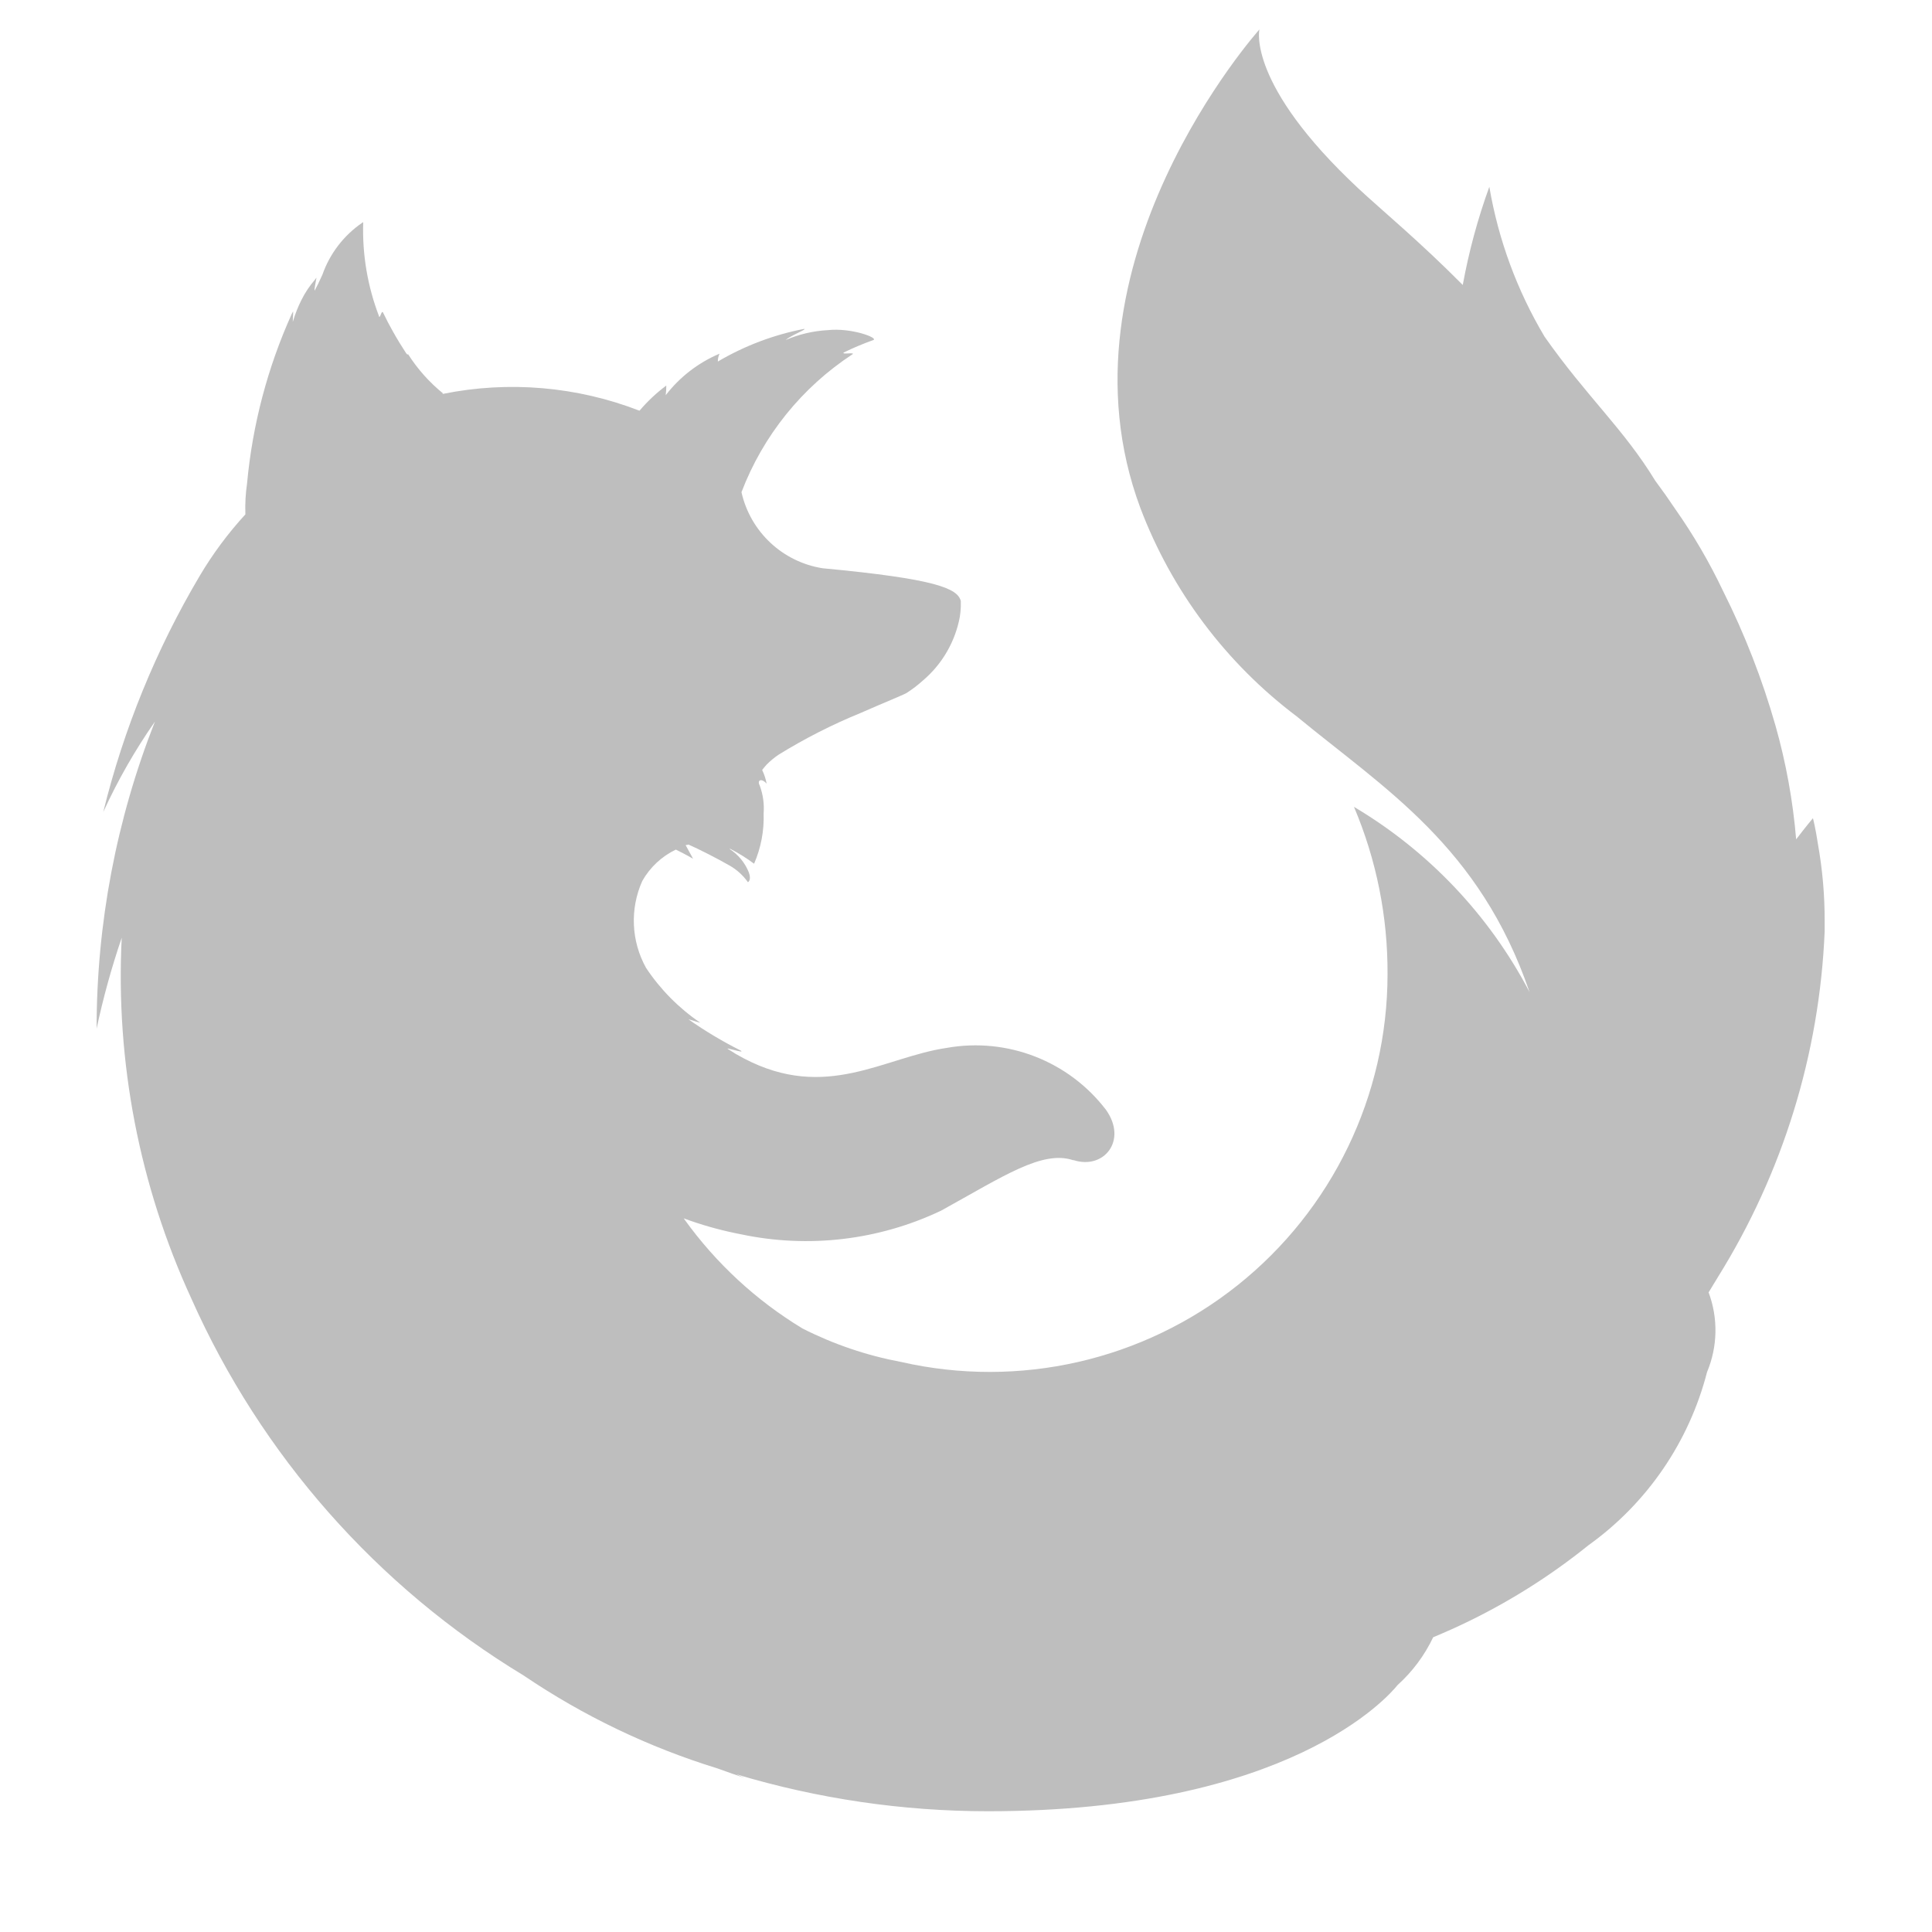
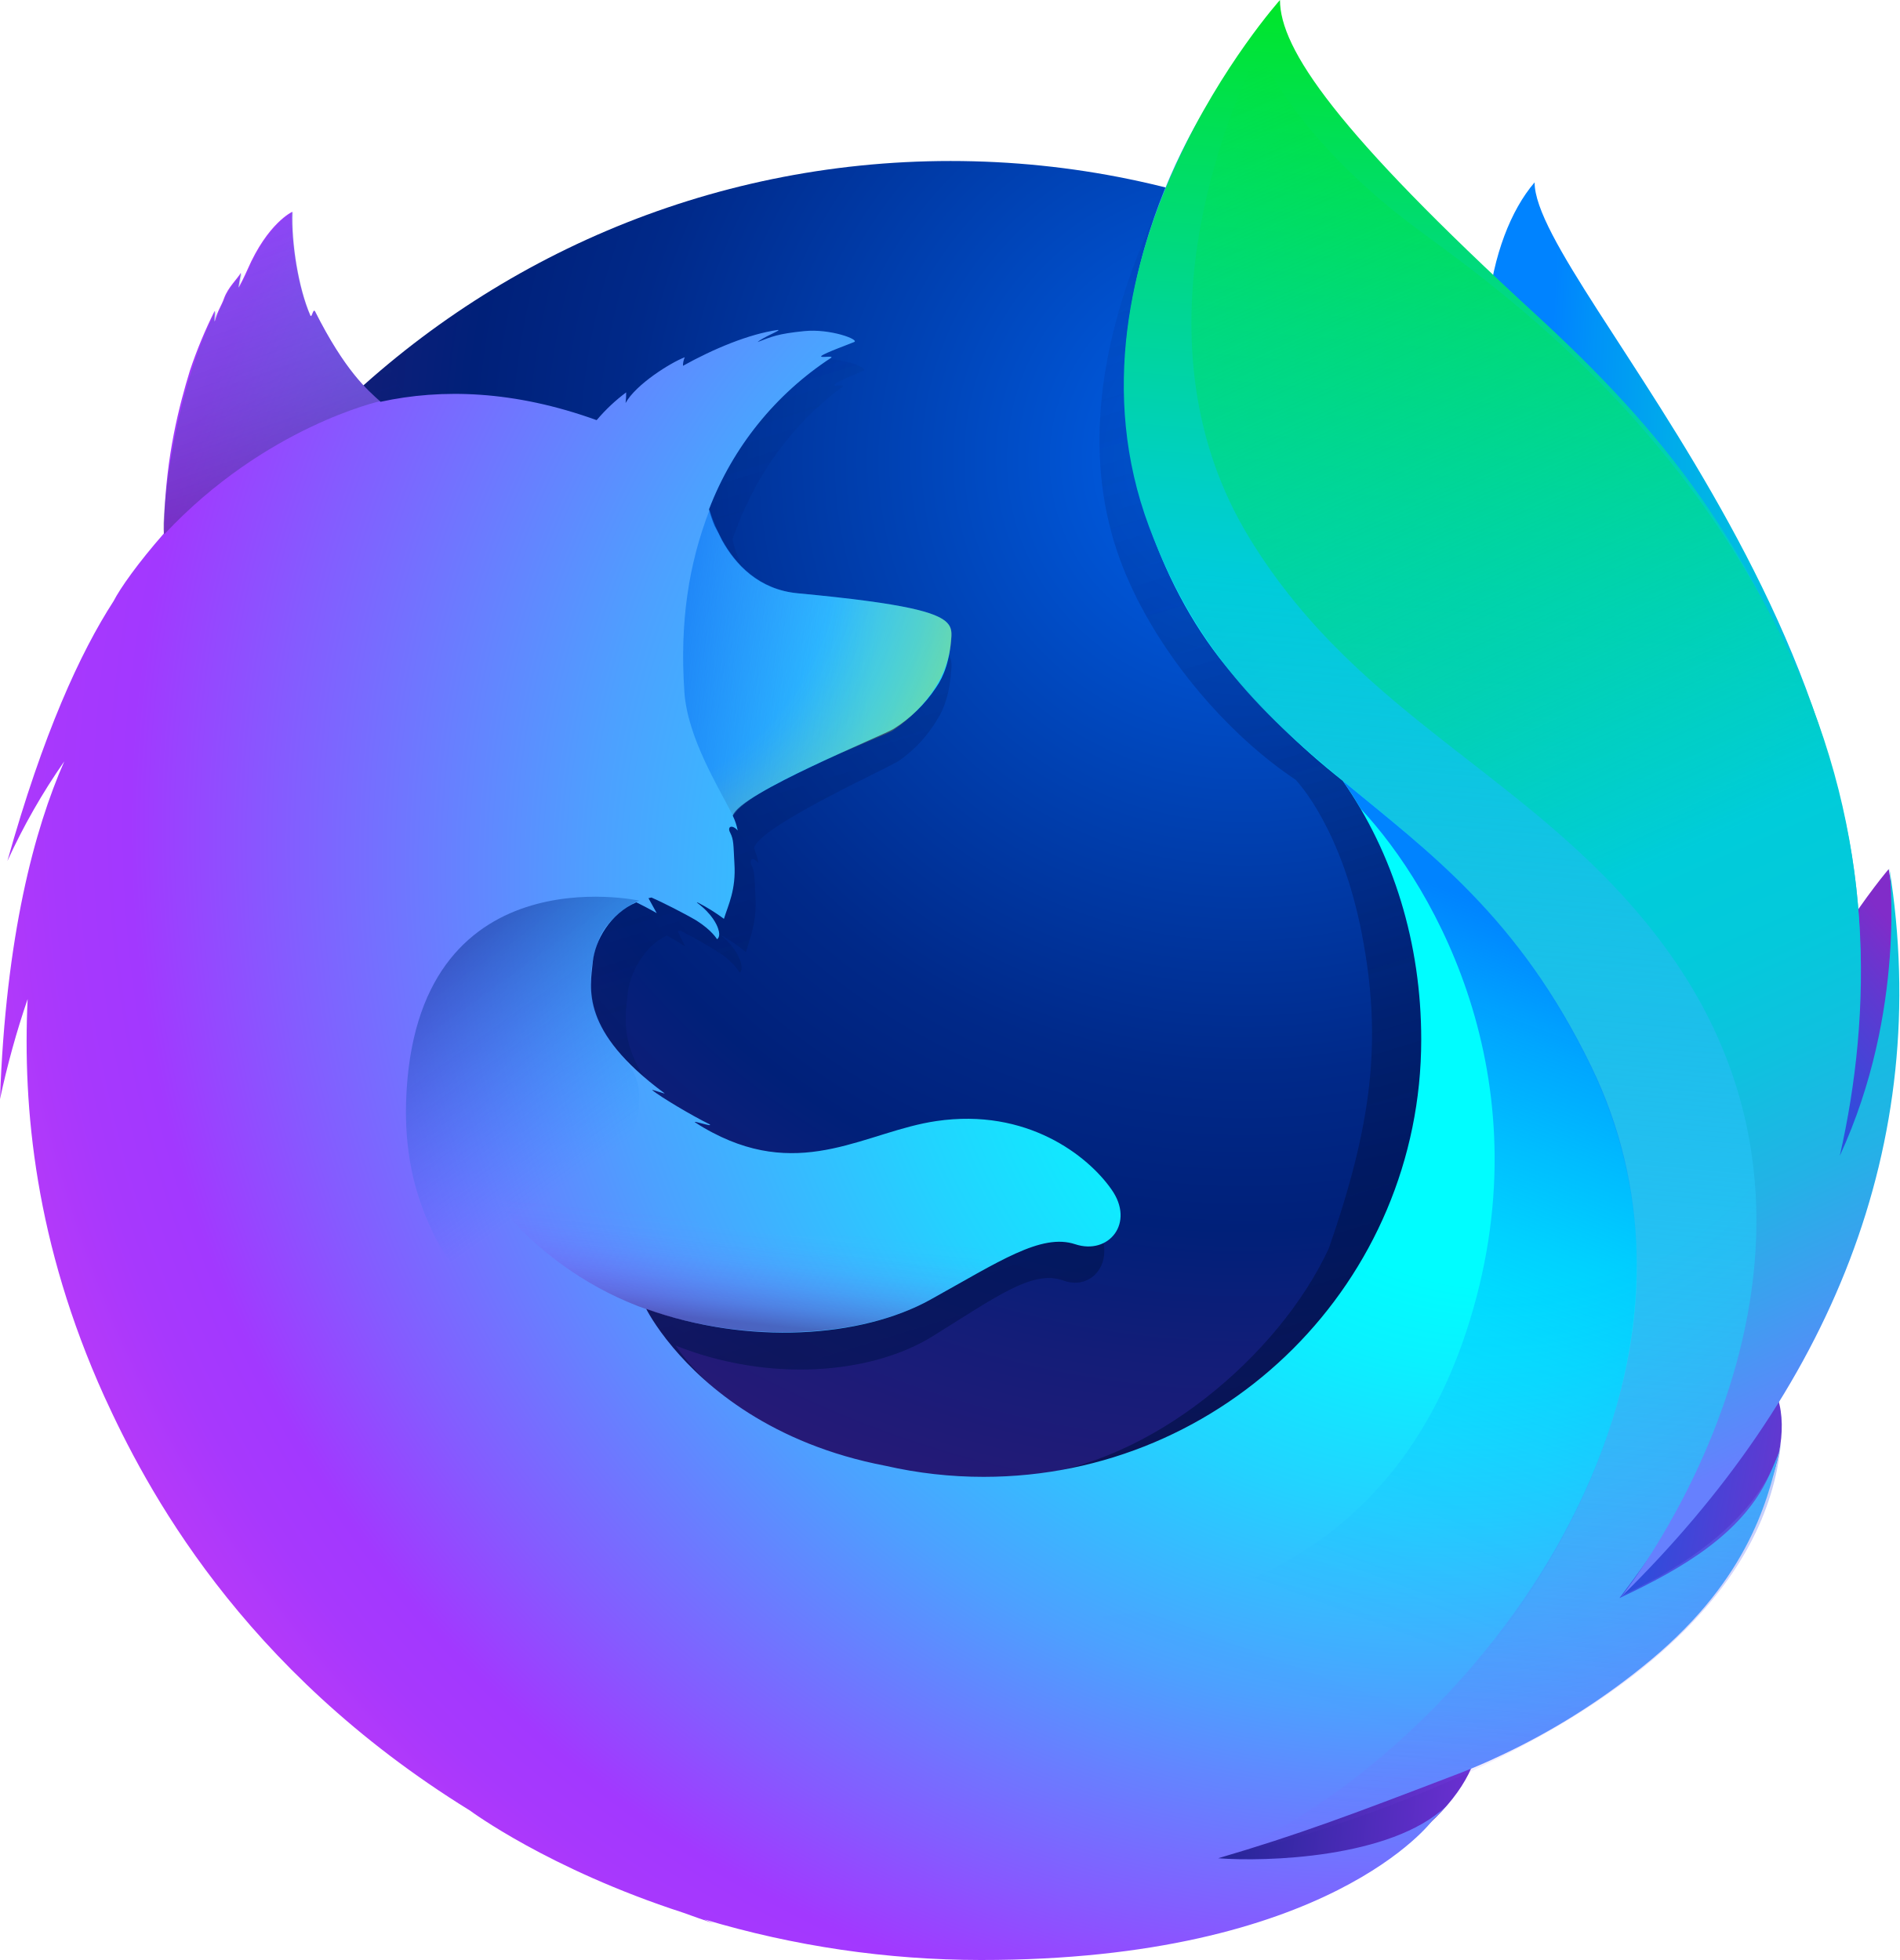
- <svg xmlns="http://www.w3.org/2000/svg" width="16" height="16" viewBox="0 0 16 16" version="1.1" id="svg3758">
-   <defs id="defs3762" />
-   <path d="m 15.055,6.988 v 0 c -0.02,-0.134 -0.041,-0.212 -0.041,-0.212 0,0 -0.052,0.061 -0.139,0.175 A 4.981,4.981 0 0 0 14.704,6.01 6.403,6.403 0 0 0 14.27,4.895 4.647,4.647 0 0 0 13.874,4.216 Q 13.793,4.095 13.708,3.981 C 13.445,3.55 13.142,3.287 12.792,2.789 A 3.61,3.61 0 0 1 12.334,1.547 5.015,5.015 0 0 0 12.114,2.36 C 11.754,1.997 11.442,1.74 11.253,1.564 10.322,0.695 10.43,0.244 10.43,0.244 v 0 c 0,0 -1.739,1.941 -0.986,3.963 a 3.885,3.885 0 0 0 1.295,1.726 c 0.729,0.601 1.514,1.074 1.928,2.283 A 3.874,3.874 0 0 0 11.213,6.682 3.502,3.502 0 0 1 11.491,8.07 3.295,3.295 0 0 1 7.462,11.279 3.034,3.034 0 0 1 6.646,11.002 3.322,3.322 0 0 1 5.668,10.098 l -0.005,-0.008 0.058,0.021 a 3.006,3.006 0 0 0 0.416,0.111 2.603,2.603 0 0 0 1.657,-0.196 C 8.315,9.738 8.631,9.524 8.887,9.608 h 0.005 c 0.25,0.08 0.447,-0.163 0.268,-0.416 A 1.36,1.36 0 0 0 7.842,8.678 C 7.321,8.754 6.843,9.124 6.16,8.765 a 1.447,1.447 0 0 1 -0.128,-0.075 c -0.046,-0.026 0.147,0.04 0.102,0.01 A 3.39,3.39 0 0 1 5.705,8.444 c -0.01,-0.008 0.103,0.032 0.092,0.024 A 1.656,1.656 0 0 1 5.35,8.015 0.805,0.805 0 0 1 5.319,7.296 0.634,0.634 0 0 1 5.597,7.036 c 0.088,0.043 0.143,0.076 0.143,0.076 0,0 -0.04,-0.074 -0.062,-0.113 0.008,-0.003 0.015,0 0.023,-0.005 0.077,0.033 0.248,0.12 0.339,0.173 A 0.47,0.47 0 0 1 6.194,7.306 c 0,0 0.031,-0.015 0.008,-0.08 A 0.416,0.416 0 0 0 6.041,7.03 h 0.007 a 1.36,1.36 0 0 1 0.197,0.123 0.961,0.961 0 0 0 0.079,-0.416 0.545,0.545 0 0 0 -0.032,-0.231 c -0.025,-0.046 0.014,-0.065 0.057,-0.016 A 0.451,0.451 0 0 0 6.313,6.379 v -0.004 0 c 0,0 0.025,-0.032 0.036,-0.043 A 0.661,0.661 0 0 1 6.448,6.25 4.612,4.612 0 0 1 7.126,5.905 C 7.317,5.821 7.476,5.757 7.508,5.739 a 1.064,1.064 0 0 0 0.136,-0.104 0.91,0.91 0 0 0 0.305,-0.527 0.74,0.74 0 0 0 0.008,-0.082 v -0.023 -0.014 0 -0.006 0 -0.006 0 C 7.929,4.872 7.75,4.794 6.812,4.706 A 0.82,0.82 0 0 1 6.141,4.078 v 0.004 c -0.013,0.034 -0.025,0.069 -0.037,0.104 0.012,-0.035 0.024,-0.069 0.037,-0.104 v -0.007 A 2.376,2.376 0 0 1 7.06,2.934 c 0.024,-0.019 -0.096,0.005 -0.072,-0.015 A 2.385,2.385 0 0 1 7.233,2.816 C 7.275,2.798 7.052,2.713 6.856,2.734 a 1.017,1.017 0 0 0 -0.35,0.082 c 0.046,-0.04 0.185,-0.092 0.152,-0.092 a 2.25,2.25 0 0 0 -0.713,0.27 0.145,0.145 0 0 1 0.014,-0.065 1.11,1.11 0 0 0 -0.446,0.344 0.59,0.59 0 0 0 0.005,-0.08 1.33,1.33 0 0 0 -0.219,0.205 l -0.004,0.003 A 2.907,2.907 0 0 0 3.668,3.262 l -0.005,-0.004 h 0.006 A 1.361,1.361 0 0 1 3.38,2.934 l -0.007,0.002 -0.009,-0.01 C 3.329,2.873 3.292,2.813 3.255,2.747 3.228,2.7 3.2,2.646 3.173,2.59 c 0,-0.004 -0.004,-0.005 -0.006,-0.006 -0.011,0 -0.019,0.051 -0.028,0.038 v -0.003 A 1.992,1.992 0 0 1 3.008,1.84 l -0.007,0.004 A 0.871,0.871 0 0 0 2.67,2.275 c -0.028,0.063 -0.046,0.098 -0.065,0.133 0,0.003 0,-0.005 0,-0.016 0.004,-0.032 0.018,-0.098 0.015,-0.092 -0.003,0.005 -0.006,0.009 -0.009,0.013 A 0.801,0.801 0 0 0 2.496,2.485 1.089,1.089 0 0 0 2.426,2.662 c -0.003,0.01 0,-0.008 0,-0.03 0,-0.021 0.004,-0.059 0,-0.051 L 2.416,2.6 A 4.394,4.394 0 0 0 2.046,4.004 1.398,1.398 0 0 0 2.032,4.253 v 0.007 A 3.065,3.065 0 0 0 1.654,4.769 7.217,7.217 0 0 0 0.855,6.725 4.787,4.787 0 0 1 1.283,5.976 6.937,6.937 0 0 0 0.8,8.519 6.582,6.582 0 0 1 1.008,7.766 6.385,6.385 0 0 0 1.585,10.755 6.954,6.954 0 0 0 4.337,13.876 v 0 a 6.02,6.02 0 0 0 1.604,0.769 c 0.075,0.027 0.151,0.054 0.228,0.08 -0.025,-0.01 -0.046,-0.02 -0.071,-0.031 A 7.261,7.261 0 0 0 8.18,15 c 2.495,0 3.318,-0.95 3.394,-1.045 v 0 A 1.263,1.263 0 0 0 11.869,13.559 v 0 q 0.072,-0.03 0.146,-0.063 l 0.031,-0.014 0.056,-0.026 a 5.232,5.232 0 0 0 1.053,-0.659 2.544,2.544 0 0 0 0.982,-1.434 v 0 a 0.896,0.896 0 0 0 0.013,-0.66 q 0.038,-0.061 0.079,-0.13 A 5.876,5.876 0 0 0 15.111,7.714 v -0.003 c 0,-0.027 0,-0.055 0,-0.082 A 3.575,3.575 0 0 0 15.055,6.988 Z" id="path3756" style="fill:#bebebe;fill-opacity:1;stroke-width:0.462" />
+ <svg xmlns="http://www.w3.org/2000/svg" xmlns:xlink="http://www.w3.org/1999/xlink" viewBox="0 0 953.37 984">
+   <defs>
+     <linearGradient id="linear-gradient" x1="-14706.28" y1="9250.14" x2="-14443.04" y2="9250.14" gradientTransform="matrix(0.76, 0.03, 0.05, -1.12, 11485.47, 11148)" gradientUnits="userSpaceOnUse">
+       <stop offset="0" stop-color="#0083ff" />
+       <stop offset="0.1" stop-color="#0092f8" />
+       <stop offset="0.31" stop-color="#00abeb" />
+       <stop offset="0.52" stop-color="#00bee1" />
+       <stop offset="0.75" stop-color="#00c8dc" />
+       <stop offset="1" stop-color="#00ccda" />
+     </linearGradient>
+     <radialGradient id="radial-gradient" cx="-7588.66" cy="8866.53" r="791.23" gradientTransform="matrix(1.23, 0, 0, -1.22, 9958.21, 11048.11)" gradientUnits="userSpaceOnUse">
+       <stop offset="0.02" stop-color="#005fe7" />
+       <stop offset="0.18" stop-color="#0042b4" />
+       <stop offset="0.32" stop-color="#002989" />
+       <stop offset="0.4" stop-color="#002079" />
+       <stop offset="0.47" stop-color="#131d78" />
+       <stop offset="0.66" stop-color="#3b1676" />
+       <stop offset="0.75" stop-color="#4a1475" />
+     </radialGradient>
+     <linearGradient id="linear-gradient-2" x1="539.64" y1="254.8" x2="348.2" y2="881.03" gradientTransform="matrix(1, 0, 0, -1, 1, 984)" gradientUnits="userSpaceOnUse">
+       <stop offset="0" stop-color="#000f43" stop-opacity="0.4" />
+       <stop offset="0.48" stop-color="#001962" stop-opacity="0.17" />
+       <stop offset="1" stop-color="#002079" stop-opacity="0" />
+     </linearGradient>
+     <linearGradient id="linear-gradient-3" x1="540.64" y1="254.8" x2="349.2" y2="881.03" gradientTransform="matrix(1, 0, 0, -1, 0, 984)" xlink:href="#linear-gradient-2" />
+     <linearGradient id="linear-gradient-4" x1="-8367.12" y1="7348.87" x2="-8482.36" y2="7357.76" gradientTransform="matrix(1.22, 0.12, 0.12, -1.22, 10241.06, 10765.32)" gradientUnits="userSpaceOnUse">
+       <stop offset="0" stop-color="#812cc9" />
+       <stop offset="1" stop-color="#005fe7" />
+     </linearGradient>
+     <linearGradient id="linear-gradient-5" x1="-8449.89" y1="7496.97" x2="-8341.94" y2="7609.09" gradientTransform="matrix(1.22, 0.12, 0.12, -1.22, 10241.06, 10765.32)" gradientUnits="userSpaceOnUse">
+       <stop offset="0.05" stop-color="#005fe7" />
+       <stop offset="0.18" stop-color="#065de6" />
+       <stop offset="0.35" stop-color="#1856e1" />
+       <stop offset="0.56" stop-color="#354adb" />
+       <stop offset="0.78" stop-color="#5d3ad1" />
+       <stop offset="0.95" stop-color="#812cc9" />
+     </linearGradient>
+     <linearGradient id="linear-gradient-6" x1="-8653.41" y1="7245.3" x2="-8422.52" y2="7244.76" gradientTransform="matrix(1.22, 0.12, 0.12, -1.22, 10241.06, 10765.32)" gradientUnits="userSpaceOnUse">
+       <stop offset="0" stop-color="#002079" />
+       <stop offset="0.99" stop-color="#a238ff" />
+     </linearGradient>
+     <radialGradient id="radial-gradient-2" cx="644.11" cy="599.83" fx="785.045" fy="470.689" r="793.95" gradientTransform="matrix(1, 0, 0, -1, 0, 984)" gradientUnits="userSpaceOnUse">
+       <stop offset="0.2" stop-color="#00fdff" />
+       <stop offset="0.26" stop-color="#0af1ff" />
+       <stop offset="0.37" stop-color="#23d2ff" />
+       <stop offset="0.52" stop-color="#4da0ff" />
+       <stop offset="0.69" stop-color="#855bff" />
+       <stop offset="0.77" stop-color="#a238ff" />
+       <stop offset="0.81" stop-color="#a738fd" />
+       <stop offset="0.86" stop-color="#b539f9" />
+       <stop offset="0.9" stop-color="#cd39f1" />
+       <stop offset="0.96" stop-color="#ee3ae6" />
+       <stop offset="0.98" stop-color="#ff3be0" />
+     </radialGradient>
+     <linearGradient id="linear-gradient-7" x1="-7458.97" y1="9093.17" x2="-7531.06" y2="8282.84" gradientTransform="matrix(1.23, 0, 0, -1.22, 9958.21, 11048.11)" gradientUnits="userSpaceOnUse">
+       <stop offset="0" stop-color="#00ec00" />
+       <stop offset="0.1" stop-color="#00e244" />
+       <stop offset="0.22" stop-color="#00d694" />
+       <stop offset="0.31" stop-color="#00cfc7" />
+       <stop offset="0.35" stop-color="#00ccda" />
+       <stop offset="0.42" stop-color="#0bc2dd" stop-opacity="0.92" />
+       <stop offset="0.57" stop-color="#29a7e4" stop-opacity="0.72" />
+       <stop offset="0.77" stop-color="#597df0" stop-opacity="0.4" />
+       <stop offset="1" stop-color="#9448ff" stop-opacity="0" />
+     </linearGradient>
+     <linearGradient id="linear-gradient-8" x1="-8926.61" y1="7680.53" x2="-8790.14" y2="7680.53" gradientTransform="matrix(1.22, 0.12, 0.12, -1.22, 10241.06, 10765.32)" gradientUnits="userSpaceOnUse">
+       <stop offset="0" stop-color="#005fe7" />
+       <stop offset="0.46" stop-color="#0071f3" stop-opacity="0.51" />
+       <stop offset="0.83" stop-color="#007efc" stop-opacity="0.14" />
+       <stop offset="1" stop-color="#0083ff" stop-opacity="0" />
+     </linearGradient>
+     <radialGradient id="radial-gradient-3" cx="-8914.62" cy="7721.05" r="165.97" gradientTransform="matrix(1.22, 0.12, 0.12, -1.22, 10241.06, 10765.32)" gradientUnits="userSpaceOnUse">
+       <stop offset="0.63" stop-color="#ffe302" stop-opacity="0" />
+       <stop offset="0.67" stop-color="#ffe302" stop-opacity="0.05" />
+       <stop offset="0.75" stop-color="#ffe302" stop-opacity="0.19" />
+       <stop offset="0.86" stop-color="#ffe302" stop-opacity="0.4" />
+       <stop offset="0.99" stop-color="#ffe302" stop-opacity="0.7" />
+     </radialGradient>
+     <linearGradient id="linear-gradient-9" x1="214.02" y1="2032.47" x2="96.19" y2="2284.31" gradientTransform="matrix(0.99, 0.1, 0.1, -0.99, -250.1, 2306.29)" gradientUnits="userSpaceOnUse">
+       <stop offset="0.19" stop-color="#4a1475" stop-opacity="0.5" />
+       <stop offset="0.62" stop-color="#2277ac" stop-opacity="0.23" />
+       <stop offset="0.94" stop-color="#00ccda" stop-opacity="0" />
+     </linearGradient>
+     <linearGradient id="linear-gradient-10" x1="-38.44" y1="278.18" x2="55.67" y2="171.29" gradientTransform="matrix(0.99, 0.1, 0.1, -0.99, 229.04, 745.87)" gradientUnits="userSpaceOnUse">
+       <stop offset="0.01" stop-color="#002079" stop-opacity="0.5" />
+       <stop offset="1" stop-color="#0083ff" stop-opacity="0" />
+     </linearGradient>
+     <linearGradient id="linear-gradient-11" x1="142.45" y1="96.25" x2="142.5" y2="149.68" gradientTransform="matrix(0.99, 0.1, 0.1, -0.99, 229.04, 745.87)" gradientUnits="userSpaceOnUse">
+       <stop offset="0" stop-color="#4a1475" stop-opacity="0.9" />
+       <stop offset="0.18" stop-color="#6720a2" stop-opacity="0.6" />
+       <stop offset="0.38" stop-color="#812acb" stop-opacity="0.34" />
+       <stop offset="0.57" stop-color="#9332e8" stop-opacity="0.15" />
+       <stop offset="0.76" stop-color="#9e36f9" stop-opacity="0.04" />
+       <stop offset="0.93" stop-color="#a238ff" stop-opacity="0" />
+     </linearGradient>
+     <linearGradient id="linear-gradient-12" x1="620.52" y1="947.88" x2="926.18" y2="264.39" gradientTransform="matrix(1, 0, 0, -1, 0, 984)" gradientUnits="userSpaceOnUse">
+       <stop offset="0" stop-color="#00ec00" stop-opacity="0" />
+       <stop offset="0.28" stop-color="#00dc6d" stop-opacity="0.5" />
+       <stop offset="0.5" stop-color="#00d1bb" stop-opacity="0.86" />
+       <stop offset="0.6" stop-color="#00ccda" />
+       <stop offset="0.68" stop-color="#04c9db" />
+       <stop offset="0.75" stop-color="#0fc1df" />
+       <stop offset="0.83" stop-color="#23b2e6" />
+       <stop offset="0.9" stop-color="#3e9ef0" />
+       <stop offset="0.98" stop-color="#6184fc" />
+       <stop offset="0.99" stop-color="#6680fe" />
+     </linearGradient>
+     <linearGradient id="linear-gradient-13" x1="680.88" y1="554.79" x2="536.1" y2="166.04" gradientTransform="matrix(1, 0, 0, -1, 0, 984)" gradientUnits="userSpaceOnUse">
+       <stop offset="0" stop-color="#0083ff" />
+       <stop offset="0.04" stop-color="#0083ff" stop-opacity="0.92" />
+       <stop offset="0.14" stop-color="#0083ff" stop-opacity="0.71" />
+       <stop offset="0.26" stop-color="#0083ff" stop-opacity="0.52" />
+       <stop offset="0.37" stop-color="#0083ff" stop-opacity="0.36" />
+       <stop offset="0.49" stop-color="#0083ff" stop-opacity="0.23" />
+       <stop offset="0.61" stop-color="#0083ff" stop-opacity="0.13" />
+       <stop offset="0.73" stop-color="#0083ff" stop-opacity="0.06" />
+       <stop offset="0.86" stop-color="#0083ff" stop-opacity="0.01" />
+       <stop offset="1" stop-color="#0083ff" stop-opacity="0" />
+     </linearGradient>
+   </defs>
+   <g id="Layer_2" data-name="Layer 2">
+     <g id="Layer_1-2" data-name="Layer 1">
+       <g id="Layer_2-2" data-name="Layer 2">
+         <g id="Firefox">
+           <path d="M770.28,91.56c-23.95,27.88-35.1,90.64-10.82,154.26s61.5,49.8,84.7,114.67c30.62,85.6,16.37,200.59,16.37,200.59s36.81,106.61,62.47-6.63C979.79,341.74,770.28,143.94,770.28,91.56Z" style="fill:url(#linear-gradient)" />
+           <path id="_Path_" data-name=" Path " d="M476.92,972.83c245.24,0,443.9-199.74,443.9-446s-198.66-446-443.66-446S33.5,280.51,33.5,526.8C33,773.33,231.92,972.83,476.92,972.83Z" style="fill:url(#radial-gradient)" />
+           <path d="M810.67,803.64a246.8,246.8,0,0,1-30.12,18.18,705.31,705.31,0,0,0,38.3-63c9.46-10.47,18.13-20.65,25.19-31.65,3.44-5.41,7.31-12.08,11.42-19.82,24.92-44.9,52.4-117.56,53.18-192.2v-5.66a257.25,257.25,0,0,0-5.71-55.75c.2,1.43.38,2.86.56,4.29-.22-1.1-.41-2.21-.64-3.31.37,2,.66,4,1,6,5.09,43.22,1.47,85.37-16.68,116.45-.29.45-.58.88-.87,1.32,9.41-47.23,12.56-99.39,2.09-151.6,0,0-4.19-25.38-35.38-102.44-18-44.35-49.83-80.72-78-107.21-24.69-30.55-47.11-51-59.47-64.06C689.72,126,678.9,105.61,674.45,92.31c-3.85-1.93-53.14-49.81-57.05-51.63-21.51,33.35-89.16,137.67-57,235.15,14.58,44.17,51.47,90,90.07,115.74,1.69,1.94,23,25,33.09,77.16,10.45,53.85,5,95.86-16.54,158C641.73,681.24,577,735.12,516.3,740.63c-129.67,11.78-177.15-65.11-177.15-65.11C385.49,694,436.72,690.17,467.87,671c31.4-19.43,50.39-33.83,65.81-28.15C548.86,648.43,561,632,550.1,615a78.5,78.5,0,0,0-79.4-34.57c-31.43,5.11-60.23,30-101.41,5.89a86.29,86.29,0,0,1-7.73-5.06c-2.71-1.79,8.83,2.72,6.13.69-8-4.35-22.2-13.84-25.88-17.22-.61-.56,6.22,2.18,5.61,1.62-38.51-31.71-33.7-53.13-32.49-66.57,1-10.75,8-24.52,19.75-30.11,5.69,3.11,9.24,5.48,9.24,5.48s-2.43-5-3.74-7.58c.46-.2.9-.15,1.36-.34,4.66,2.25,15,8.1,20.41,11.67,7.07,5,9.33,9.44,9.33,9.44s1.86-1,.48-5.37c-.5-1.78-2.65-7.45-9.65-13.17h.44A81.61,81.61,0,0,1,374.42,478c2-7.18,5.53-14.68,4.75-28.09-.48-9.43-.26-11.87-1.92-15.51-1.49-3.13.83-4.35,3.42-1.1a32.5,32.5,0,0,0-2.21-7.4v-.24c3.23-11.24,68.25-40.46,73-43.88A67.2,67.2,0,0,0,470.59,361c3.62-5.76,6.34-13.85,7-26.11.36-8.84-3.76-14.73-69.51-21.62-18-1.77-28.53-14.8-34.53-26.82-1.09-2.59-2.21-4.94-3.33-7.28a57.68,57.68,0,0,1-2.56-8.43c10.75-30.87,28.81-57,55.37-76.7,1.45-1.32-5.78.34-4.34-1,1.69-1.54,12.71-6,14.79-7,2.54-1.2-10.88-6.9-22.73-5.51-12.07,1.36-14.63,2.8-21.07,5.53,2.67-2.66,11.17-6.15,9.18-6.13-13,2-29.18,9.56-43,18.12a10.66,10.66,0,0,1,.83-4.35c-6.44,2.73-22.26,13.79-26.87,23.14a44.29,44.29,0,0,0,.27-5.4,84.17,84.17,0,0,0-13.19,13.82l-.24.22c-37.36-15-70.23-16-98.05-9.28-6.09-6.11-9.06-1.64-22.91-32.07-.94-1.83.72,1.81,0,0-2.28-5.9,1.39,7.87,0,0-23.28,18.37-53.92,39.19-68.63,53.89-.18.59,17.16-4.9,0,0-6,1.72-5.6,5.28-6.51,37.5-.22,2.44,0,5.18-.22,7.38-11.75,15-19.75,27.64-22.78,34.21-15.19,26.18-31.93,67-48.15,131.55A334.82,334.82,0,0,1,75.2,398.36C61.71,432.63,48.67,486.44,46.07,569.3A482.08,482.08,0,0,1,58.6,518.64,473,473,0,0,0,93.33,719.71c9.33,22.82,24.76,57.46,51,95.4C226.9,902,343.31,956,472.21,956,606.79,956,727.64,897.13,810.67,803.64Z" style="fill:url(#linear-gradient-2)" />
+           <path d="M810.67,803.64a246.8,246.8,0,0,1-30.12,18.18,705.31,705.31,0,0,0,38.3-63c9.46-10.47,18.13-20.65,25.19-31.65,3.44-5.41,7.31-12.08,11.42-19.82,24.92-44.9,52.4-117.56,53.18-192.2v-5.66a257.25,257.25,0,0,0-5.71-55.75c.2,1.43.38,2.86.56,4.29-.22-1.1-.41-2.21-.64-3.31.37,2,.66,4,1,6,5.09,43.22,1.47,85.37-16.68,116.45-.29.45-.58.88-.87,1.32,9.41-47.23,12.56-99.39,2.09-151.6,0,0-4.19-25.38-35.38-102.44-18-44.35-49.83-80.72-78-107.21-24.69-30.55-47.11-51-59.47-64.06C689.72,126,678.9,105.61,674.45,92.31c-3.85-1.93-53.14-49.81-57.05-51.63-21.51,33.35-89.16,137.67-57,235.15,14.58,44.17,51.47,90,90.07,115.74,1.69,1.94,23,25,33.09,77.16,10.45,53.85,5,95.86-16.54,158C641.73,681.24,577,735.12,516.3,740.63c-129.67,11.78-177.15-65.11-177.15-65.11C385.49,694,436.72,690.17,467.87,671c31.4-19.43,50.39-33.83,65.81-28.15C548.86,648.43,561,632,550.1,615a78.5,78.5,0,0,0-79.4-34.57c-31.43,5.11-60.23,30-101.41,5.89a86.29,86.29,0,0,1-7.73-5.06c-2.71-1.79,8.83,2.72,6.13.69-8-4.35-22.2-13.84-25.88-17.22-.61-.56,6.22,2.18,5.61,1.62-38.51-31.71-33.7-53.13-32.49-66.57,1-10.75,8-24.52,19.75-30.11,5.69,3.11,9.24,5.48,9.24,5.48s-2.43-5-3.74-7.58c.46-.2.9-.15,1.36-.34,4.66,2.25,15,8.1,20.41,11.67,7.07,5,9.33,9.44,9.33,9.44s1.86-1,.48-5.37c-.5-1.78-2.65-7.45-9.65-13.17h.44A81.61,81.61,0,0,1,374.42,478c2-7.18,5.53-14.68,4.75-28.09-.48-9.43-.26-11.87-1.92-15.51-1.49-3.13.83-4.35,3.42-1.1a32.5,32.5,0,0,0-2.21-7.4v-.24c3.23-11.24,68.25-40.46,73-43.88A67.2,67.2,0,0,0,470.59,361c3.62-5.76,6.34-13.85,7-26.11.36-8.84-3.76-14.73-69.51-21.62-18-1.77-28.53-14.8-34.53-26.82-1.09-2.59-2.21-4.94-3.33-7.28a57.68,57.68,0,0,1-2.56-8.43c10.75-30.87,28.81-57,55.37-76.7,1.45-1.32-5.78.34-4.34-1,1.69-1.54,12.71-6,14.79-7,2.54-1.2-10.88-6.9-22.73-5.51-12.07,1.36-14.63,2.8-21.07,5.53,2.67-2.66,11.17-6.15,9.18-6.13-13,2-29.18,9.56-43,18.12a10.66,10.66,0,0,1,.83-4.35c-6.44,2.73-22.26,13.79-26.87,23.14a44.29,44.29,0,0,0,.27-5.4,84.17,84.17,0,0,0-13.19,13.82l-.24.22c-37.36-15-70.23-16-98.05-9.28-6.09-6.11-9.06-1.64-22.91-32.07-.94-1.83.72,1.81,0,0-2.28-5.9,1.39,7.87,0,0-23.28,18.37-53.92,39.19-68.63,53.89-.18.59,17.16-4.9,0,0-6,1.72-5.6,5.28-6.51,37.5-.22,2.44,0,5.18-.22,7.38-11.75,15-19.75,27.64-22.78,34.21-15.19,26.18-31.93,67-48.15,131.55A334.82,334.82,0,0,1,75.2,398.36C61.71,432.63,48.67,486.44,46.07,569.3A482.08,482.08,0,0,1,58.6,518.64,473,473,0,0,0,93.33,719.71c9.33,22.82,24.76,57.46,51,95.4C226.9,902,343.31,956,472.21,956,606.79,956,727.64,897.13,810.67,803.64Z" style="fill:url(#linear-gradient-3)" />
+           <path d="M711.1,866.71c162.87-18.86,235-186.7,142.38-190C769.85,674,634,875.61,711.1,866.71Z" style="fill:url(#linear-gradient-4)" />
+           <path d="M865.21,642.42C977.26,577.21,948,436.34,948,436.34s-43.25,50.24-72.62,130.32C846.4,646,797.84,681.81,865.21,642.42Z" style="fill:url(#linear-gradient-5)" />
+           <path d="M509.47,950.06C665.7,999.91,800,876.84,717.21,835.74,642,798.68,435.32,926.49,509.47,950.06Z" style="fill:url(#linear-gradient-6)" />
+           <path d="M638.58,21.42l.53-.57A1.7,1.7,0,0,0,638.58,21.42ZM876.85,702.23c3.8-5.36,8.94-22.53,13.48-30.21,27.58-44.52,27.78-80,27.78-80.84,16.66-83.22,15.15-117.2,4.9-180-8.25-50.6-44.32-123.09-75.57-158-32.2-36-9.51-24.25-40.69-50.52-27.33-30.29-53.82-60.29-68.25-72.36C634.22,43.09,636.57,24.58,638.58,21.42c-.34.37-.84.92-1.47,1.64C635.87,18.14,635,14,635,14s-57,57-69,152c-7.83,62,15.38,126.68,49,168a381.62,381.62,0,0,0,59,58h0c25.4,36.48,39.38,81.49,39.38,129.91,0,121.24-98.34,219.53-219.65,219.53a220.14,220.14,0,0,1-49.13-5.52c-57.24-10.92-90.3-39.8-106.78-59.41-9.45-11.23-13.46-19.42-13.46-19.42,51.28,18.37,108,14.53,142.47-4.52,34.75-19.26,55.77-33.55,72.84-27.92,16.82,5.61,30.21-10.67,18.2-27.54-11.77-16.85-42.4-41-87.88-34.29-34.79,5.07-66.66,29.76-112.24,5.84a97.34,97.34,0,0,1-8.55-5c-3-1.77,9.77,2.69,6.79.68-8.87-4.32-24.57-13.73-28.64-17.07-.68-.56,6.88,2.16,6.2,1.6-42.62-31.45-37.3-52.69-36-66,1.07-10.66,8.81-24.32,21.86-29.86,6.3,3.08,10.23,5.43,10.23,5.43s-2.69-4.92-4.14-7.51c.51-.19,1-.15,1.5-.34,5.16,2.23,16.58,8,22.59,11.57,7.83,4.95,10.32,9.36,10.32,9.36s2.06-1,.54-5.33c-.56-1.77-2.93-7.39-10.68-13.07h.48a91.65,91.65,0,0,1,13.13,8.17c2.19-7.12,6.12-14.56,5.25-27.86-.53-9.35-.28-11.78-2.12-15.39-1.65-3.1.92-4.31,3.78-1.09a29.73,29.73,0,0,0-2.44-7.34v-.24c3.57-11.14,75.53-40.12,80.77-43.51a70.24,70.24,0,0,0,21.17-20.63c4-5.72,7-13.73,7.75-25.89.25-5.48-1.44-9.82-20.5-14-11.44-2.49-29.14-4.91-56.43-7.47-19.9-1.76-31.58-14.68-38.21-26.6-1.21-2.57-2.45-4.9-3.68-7.22a53.41,53.41,0,0,1-2.83-8.36,158.47,158.47,0,0,1,61.28-76.06c1.6-1.31-6.4.33-4.8-1,1.87-1.52,14.06-5.93,16.37-6.92,2.81-1.19-12-6.84-25.16-5.47-13.36,1.35-16.19,2.78-23.32,5.49,3-2.64,12.37-6.1,10.16-6.08-14.4,2-32.3,9.48-47.6,18a9.72,9.72,0,0,1,.92-4.31c-7.13,2.71-24.64,13.67-29.73,23a39.79,39.79,0,0,0,.29-5.35,88.55,88.55,0,0,0-14.6,13.7l-.27.22C258.14,196,221.75,195,191,201.72c-6.74-6.06-17.57-15.23-32.89-45.4-1-1.82-1.6,3.75-2.4,2-6-13.81-9.55-36.44-9-52,0,0-12.32,5.61-22.51,29.06-1.89,4.21-3.11,6.54-4.32,8.87-.56.68,1.27-7.7,1-7.24-1.77,3-6.36,7.19-8.37,12.62-1.38,4-3.32,6.27-4.56,11.29l-.29.46c-.1-1.48.37-6.08,0-5.14A235.4,235.4,0,0,0,95.34,186c-5.49,18-11.88,42.61-12.89,74.57-.24,2.42,0,5.14-.25,7.32-13,14.83-21.86,27.39-25.2,33.91-16.81,26-35.33,66.44-53.29,130.46a319.35,319.35,0,0,1,28.54-50C17.32,416.25,2.89,469.62,0,551.8a436.92,436.92,0,0,1,13.87-50.24C11.29,556.36,17.68,624.3,52.32,701c20.57,45,67.92,136.6,183.62,208h0s39.36,29.3,107,51.26c5,1.81,10.06,3.6,15.23,5.33q-2.43-1-4.71-2A484.9,484.9,0,0,0,492.27,984c175.18.15,226.85-70.2,226.85-70.2l-.51.38q3.71-3.49,7.14-7.26c-27.64,26.08-90.75,27.84-114.3,26,40.22-11.81,66.69-21.81,118.17-41.52q9-3.36,18.48-7.64l2-.94c1.25-.58,2.49-1.13,3.75-1.74a349.3,349.3,0,0,0,70.26-44c51.7-41.3,63-81.56,68.83-108.1-.82,2.54-3.37,8.47-5.17,12.32-13.31,28.48-42.84,46-74.91,61a689.05,689.05,0,0,0,42.38-62.44C865.77,729.39,869,713.15,876.85,702.23Z" style="fill:url(#radial-gradient-2)" />
+           <path d="M813.92,801c21.08-23.24,40-49.82,54.35-80,36.9-77.58,94-206.58,49-341.31C881.77,273.22,833,215,771.11,158.12,670.56,65.76,642.48,24.52,642.48,0c0,0-116.09,129.41-65.74,264.38s153.46,130,221.68,270.87c80.27,165.74-64.95,346.61-185,397.24,7.35-1.63,267-60.38,280.61-208.88C893.68,726.34,887.83,767.41,813.92,801Z" style="fill:url(#linear-gradient-7)" />
+           <path d="M477.59,319.37c.39-8.77-4.16-14.66-76.68-21.46-29.84-2.76-41.26-30.33-44.75-41.94-10.61,27.56-15,56.49-12.64,91.48,1.61,22.92,17,47.52,24.37,62,0,0,1.64-2.13,2.39-2.91,13.86-14.43,71.94-36.42,77.39-39.54C453.69,363.16,476.58,346.44,477.59,319.37Z" style="fill:url(#linear-gradient-8)" />
+           <path d="M477.59,319.37c.39-8.77-4.16-14.66-76.68-21.46-29.84-2.76-41.26-30.33-44.75-41.94-10.61,27.56-15,56.49-12.64,91.48,1.61,22.92,17,47.52,24.37,62,0,0,1.64-2.13,2.39-2.91,13.86-14.43,71.94-36.42,77.39-39.54C453.69,363.16,476.58,346.44,477.59,319.37Z" style="opacity:0.5;isolation:isolate;fill:url(#radial-gradient-3)" />
+           <path d="M158.31,156.47c-1-1.82-1.6,3.75-2.4,2-6-13.81-9.58-36.2-8.72-52,0,0-12.32,5.61-22.51,29.06-1.89,4.21-3.11,6.54-4.32,8.86-.56.68,1.27-7.7,1-7.24-1.77,3-6.36,7.19-8.35,12.38-1.65,4.24-3.35,6.52-4.61,11.77-.39,1.43.39-6.32,0-5.38C84.72,201.68,80.19,271,82.69,268,133.17,214.14,191,201.36,191,201.36c-6.15-4.53-19.53-17.63-32.7-44.89Z" style="fill:url(#linear-gradient-9)" />
+           <path d="M349.84,720.1c-69.72-29.77-149-71.75-146-167.14C207.92,427.35,321,452.18,321,452.18c-4.27,1-15.68,9.16-19.72,17.82-4.27,10.83-12.07,35.28,11.55,60.9,37.09,40.19-76.2,95.36,98.66,199.57,4.41,2.4-41-1.43-61.64-10.36Z" style="fill:url(#linear-gradient-10)" />
+           <path d="M325.07,657.5c49.44,17.21,107,14.19,141.52-4.86,23.09-12.85,52.7-33.43,70.92-28.35-15.78-6.24-27.73-9.15-42.1-9.86-2.45,0-5.38,0-8-.32a136,136,0,0,0-15.76.86c-8.9.82-18.77,6.43-27.74,5.53-.48,0,8.7-3.77,8-3.61-4.75,1-9.92,1.21-15.37,1.88-3.47.39-6.45.82-9.89,1-103,8.73-190-55.81-190-55.81-7.41,25,33.17,74.3,88.52,93.57Z" style="opacity:0.5;isolation:isolate;fill:url(#linear-gradient-11)" />
+           <path d="M813.74,801.65c104.16-102.27,156.86-226.58,134.58-366,0,0,8.9,71.5-24.85,144.63,16.21-71.39,18.1-160.11-25-252C841,205.64,746.45,141.11,710.35,114.19,655.66,73.4,633,31.87,632.57,23.3c-16.34,33.48-65.77,148.2-5.31,247,56.64,92.56,145.86,120,208.33,205C950.67,631.67,813.74,801.65,813.74,801.65Z" style="fill:url(#linear-gradient-12)" />
+           <path d="M798.81,535.55C762.41,460.35,717,427.55,674,392c5,7,6.23,9.47,9,14,37.83,40.32,93.61,138.66,53.11,262.11C659.88,900.48,355,791.06,323,760.32,335.93,894.81,561,959.16,707.6,872,791,793,858.47,658.79,798.81,535.55Z" style="fill:url(#linear-gradient-13)" />
+         </g>
+       </g>
+     </g>
+   </g>
</svg>
